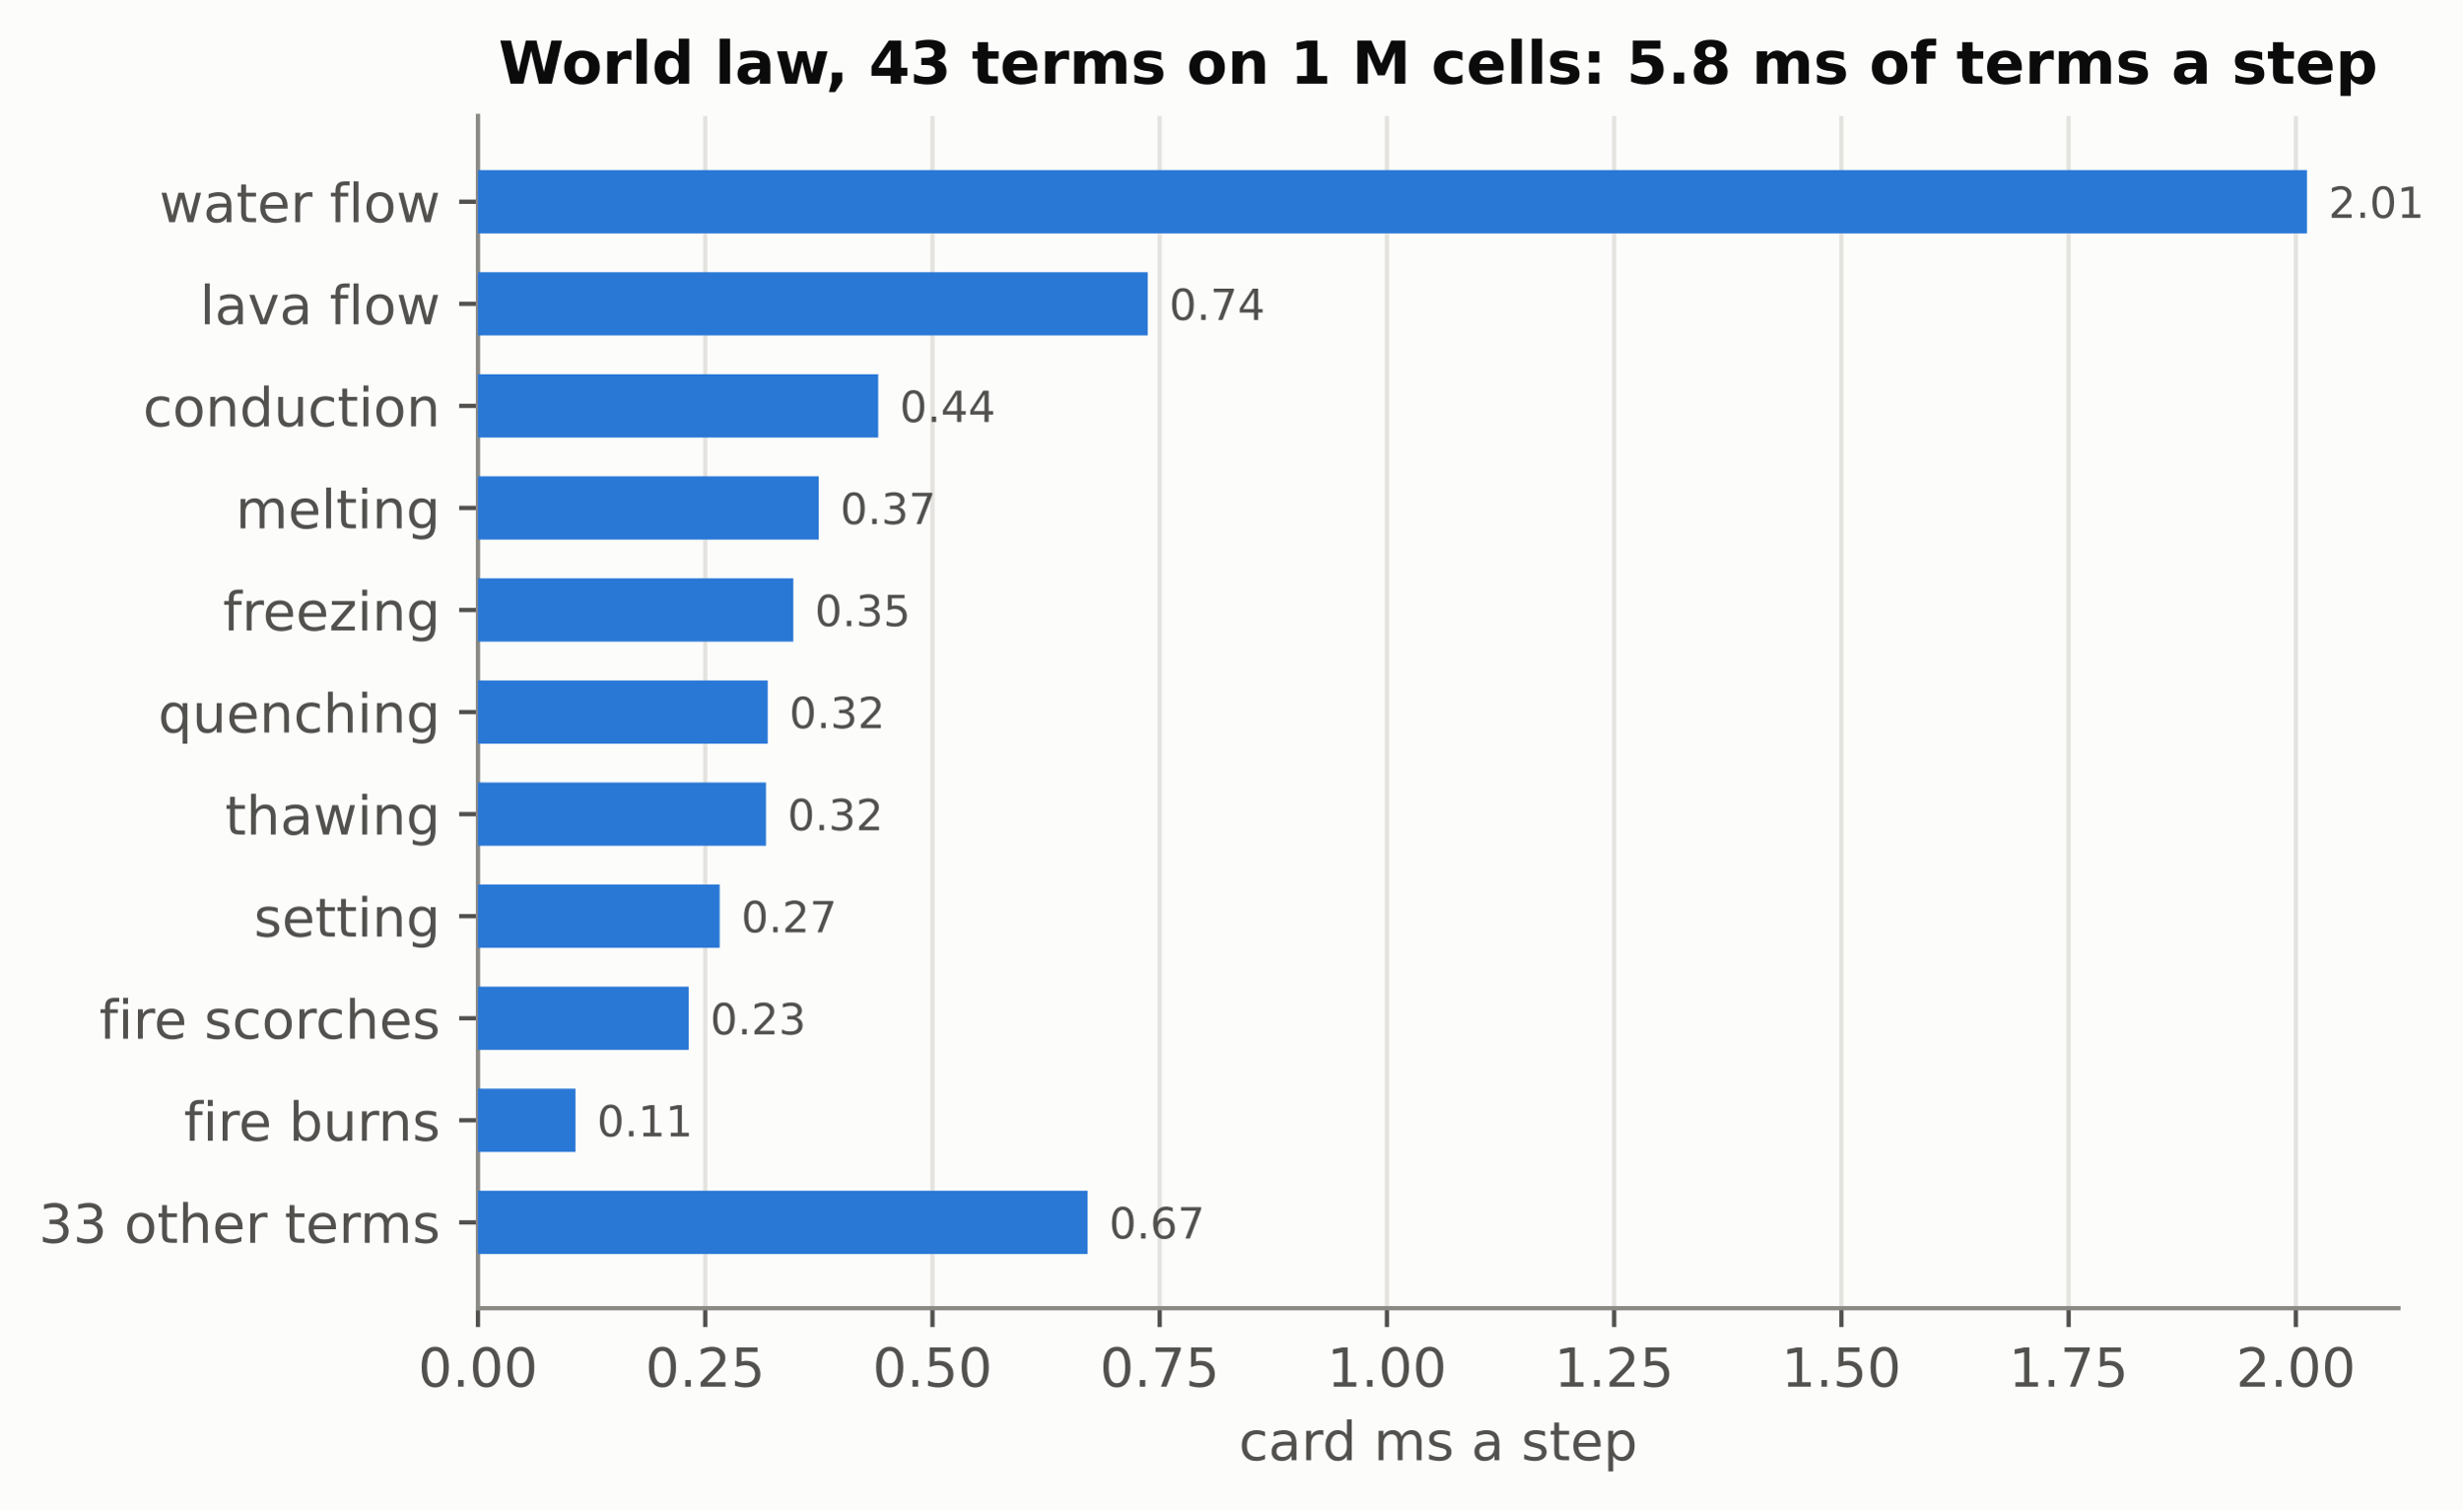
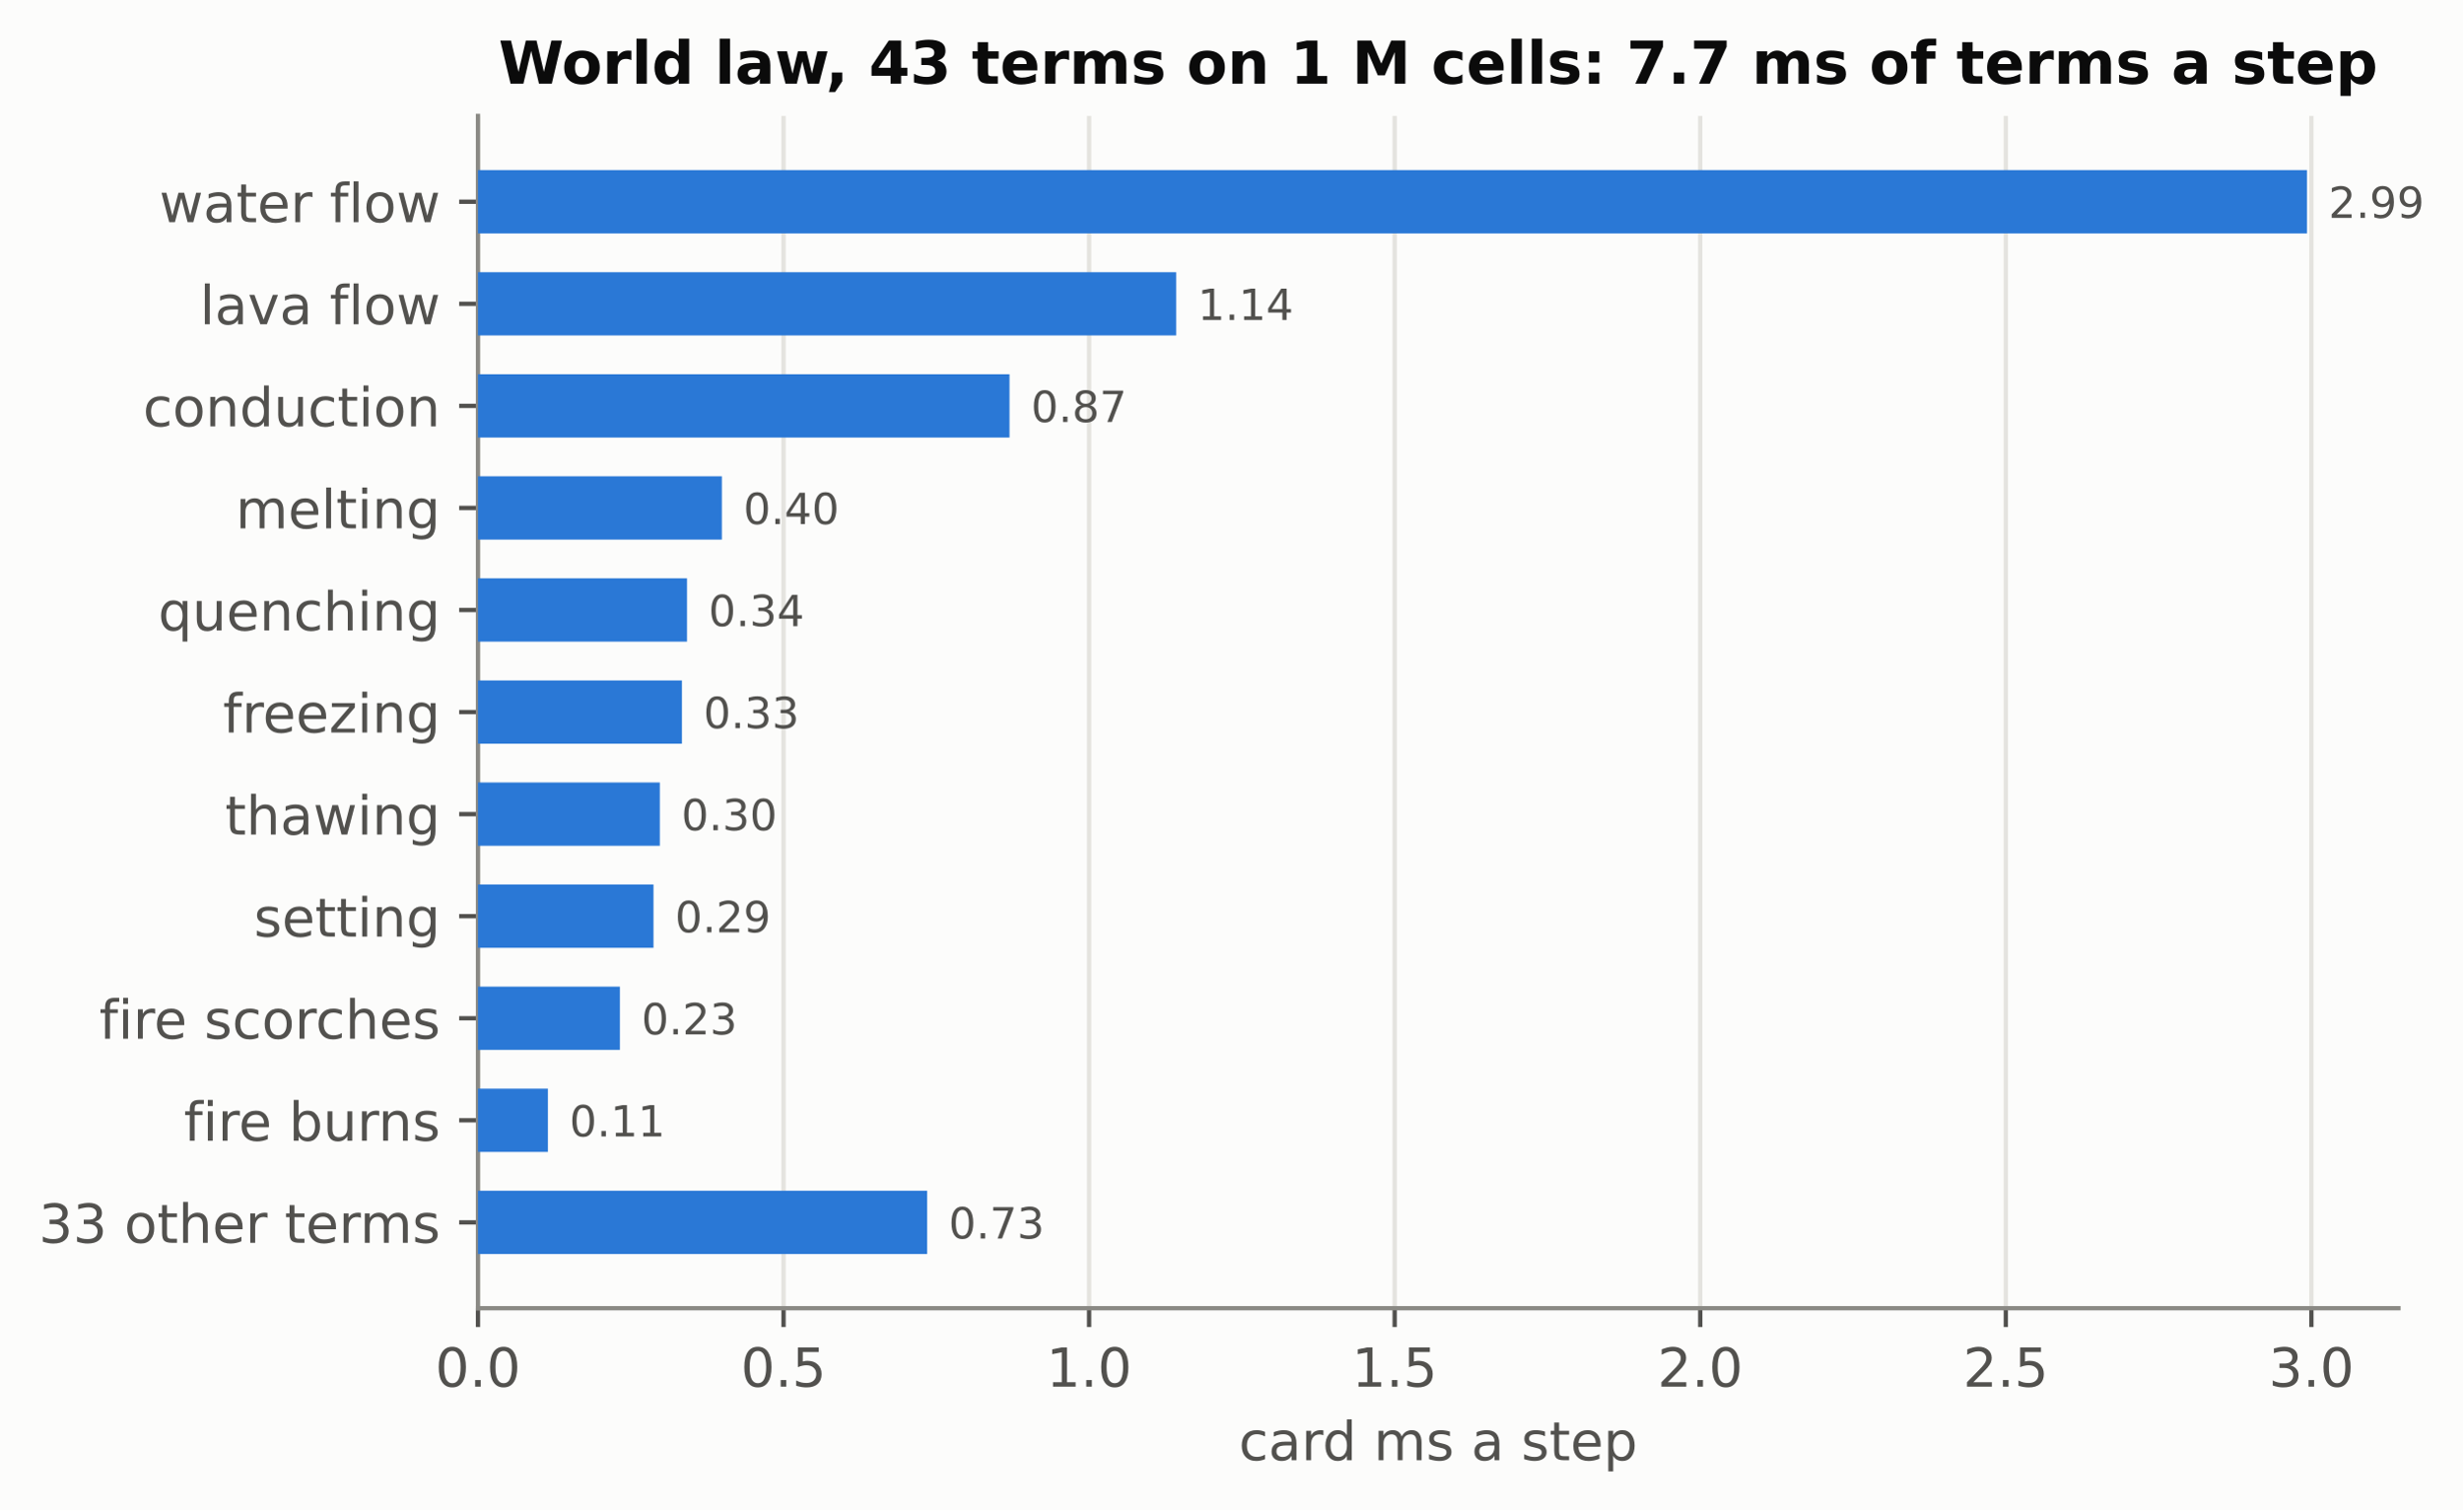
<svg xmlns="http://www.w3.org/2000/svg" xmlns:xlink="http://www.w3.org/1999/xlink" width="458.008pt" height="280.875pt" viewBox="0 0 458.008 280.875" version="1.1">
  <defs>
    <style type="text/css">*{stroke-linejoin: round; stroke-linecap: butt}</style>
  </defs>
  <g id="figure_1">
    <g id="patch_1">
      <path d="M 0 280.875  L 458.008 280.875  L 458.008 0  L 0 0  z " style="fill: #fcfcfb" />
    </g>
    <g id="axes_1">
      <g id="patch_2">
        <path d="M 88.881 243.318  L 446.001 243.318  L 446.001 21.558  L 88.881 21.558  z " style="fill: #fcfcfb" />
      </g>
      <g id="matplotlib.axis_1">
        <g id="xtick_1">
          <g id="line2d_1">
-             <path d="M 88.881 243.318  L 88.881 21.558  " clip-path="url(#p46166f552a)" style="fill: none; stroke: #e4e3df; stroke-width: 0.8; stroke-linecap: square" />
+             <path d="M 88.881 243.318  L 88.881 21.558  " clip-path="url(#p28a6471468)" style="fill: none; stroke: #e4e3df; stroke-width: 0.8; stroke-linecap: square" />
          </g>
          <g id="line2d_2">
            <defs>
-               <path id="mcd84eaebb2" d="M 0 0  L 0 3.5  " style="stroke: #52514e; stroke-width: 0.8" />
+               <path id="mc733ee55a8" d="M 0 0  L 0 3.5  " style="stroke: #52514e; stroke-width: 0.8" />
            </defs>
            <g>
-               <use xlink:href="#mcd84eaebb2" x="88.881" y="243.318" style="fill: #52514e; stroke: #52514e; stroke-width: 0.8" />
+               <use xlink:href="#mc733ee55a8" x="88.881" y="243.318" style="fill: #52514e; stroke: #52514e; stroke-width: 0.8" />
            </g>
          </g>
          <g id="text_1">
-             <text style="font-size: 10px; font-family: 'DejaVu Sans'; text-anchor: middle; fill: #52514e" x="88.881" y="257.917" transform="rotate(-0 88.88125 257.9167)">0.00</text>
+             <text style="font-size: 10px; font-family: 'DejaVu Sans'; text-anchor: middle; fill: #52514e" x="88.881" y="257.917" transform="rotate(-0 88.88125 257.9167)">0.0</text>
          </g>
        </g>
        <g id="xtick_2">
          <g id="line2d_3">
-             <path d="M 131.137 243.318  L 131.137 21.558  " clip-path="url(#p46166f552a)" style="fill: none; stroke: #e4e3df; stroke-width: 0.8; stroke-linecap: square" />
+             <path d="M 145.703 243.318  L 145.703 21.558  " clip-path="url(#p28a6471468)" style="fill: none; stroke: #e4e3df; stroke-width: 0.8; stroke-linecap: square" />
          </g>
          <g id="line2d_4">
            <g>
-               <use xlink:href="#mcd84eaebb2" x="131.137" y="243.318" style="fill: #52514e; stroke: #52514e; stroke-width: 0.8" />
+               <use xlink:href="#mc733ee55a8" x="145.703" y="243.318" style="fill: #52514e; stroke: #52514e; stroke-width: 0.8" />
            </g>
          </g>
          <g id="text_2">
-             <text style="font-size: 10px; font-family: 'DejaVu Sans'; text-anchor: middle; fill: #52514e" x="131.137" y="257.917" transform="rotate(-0 131.1375 257.9167)">0.25</text>
+             <text style="font-size: 10px; font-family: 'DejaVu Sans'; text-anchor: middle; fill: #52514e" x="145.703" y="257.917" transform="rotate(-0 145.7033 257.9167)">0.5</text>
          </g>
        </g>
        <g id="xtick_3">
          <g id="line2d_5">
-             <path d="M 173.394 243.318  L 173.394 21.558  " clip-path="url(#p46166f552a)" style="fill: none; stroke: #e4e3df; stroke-width: 0.8; stroke-linecap: square" />
+             <path d="M 202.525 243.318  L 202.525 21.558  " clip-path="url(#p28a6471468)" style="fill: none; stroke: #e4e3df; stroke-width: 0.8; stroke-linecap: square" />
          </g>
          <g id="line2d_6">
            <g>
-               <use xlink:href="#mcd84eaebb2" x="173.394" y="243.318" style="fill: #52514e; stroke: #52514e; stroke-width: 0.8" />
+               <use xlink:href="#mc733ee55a8" x="202.525" y="243.318" style="fill: #52514e; stroke: #52514e; stroke-width: 0.8" />
            </g>
          </g>
          <g id="text_3">
-             <text style="font-size: 10px; font-family: 'DejaVu Sans'; text-anchor: middle; fill: #52514e" x="173.394" y="257.917" transform="rotate(-0 173.3937 257.9167)">0.50</text>
+             <text style="font-size: 10px; font-family: 'DejaVu Sans'; text-anchor: middle; fill: #52514e" x="202.525" y="257.917" transform="rotate(-0 202.5254 257.9167)">1.0</text>
          </g>
        </g>
        <g id="xtick_4">
          <g id="line2d_7">
-             <path d="M 215.65 243.318  L 215.65 21.558  " clip-path="url(#p46166f552a)" style="fill: none; stroke: #e4e3df; stroke-width: 0.8; stroke-linecap: square" />
+             <path d="M 259.347 243.318  L 259.347 21.558  " clip-path="url(#p28a6471468)" style="fill: none; stroke: #e4e3df; stroke-width: 0.8; stroke-linecap: square" />
          </g>
          <g id="line2d_8">
            <g>
-               <use xlink:href="#mcd84eaebb2" x="215.65" y="243.318" style="fill: #52514e; stroke: #52514e; stroke-width: 0.8" />
+               <use xlink:href="#mc733ee55a8" x="259.347" y="243.318" style="fill: #52514e; stroke: #52514e; stroke-width: 0.8" />
            </g>
          </g>
          <g id="text_4">
-             <text style="font-size: 10px; font-family: 'DejaVu Sans'; text-anchor: middle; fill: #52514e" x="215.65" y="257.917" transform="rotate(-0 215.6499 257.9167)">0.75</text>
+             <text style="font-size: 10px; font-family: 'DejaVu Sans'; text-anchor: middle; fill: #52514e" x="259.347" y="257.917" transform="rotate(-0 259.3475 257.9167)">1.5</text>
          </g>
        </g>
        <g id="xtick_5">
          <g id="line2d_9">
-             <path d="M 257.906 243.318  L 257.906 21.558  " clip-path="url(#p46166f552a)" style="fill: none; stroke: #e4e3df; stroke-width: 0.8; stroke-linecap: square" />
+             <path d="M 316.17 243.318  L 316.17 21.558  " clip-path="url(#p28a6471468)" style="fill: none; stroke: #e4e3df; stroke-width: 0.8; stroke-linecap: square" />
          </g>
          <g id="line2d_10">
            <g>
-               <use xlink:href="#mcd84eaebb2" x="257.906" y="243.318" style="fill: #52514e; stroke: #52514e; stroke-width: 0.8" />
+               <use xlink:href="#mc733ee55a8" x="316.17" y="243.318" style="fill: #52514e; stroke: #52514e; stroke-width: 0.8" />
            </g>
          </g>
          <g id="text_5">
-             <text style="font-size: 10px; font-family: 'DejaVu Sans'; text-anchor: middle; fill: #52514e" x="257.906" y="257.917" transform="rotate(-0 257.9062 257.9167)">1.00</text>
+             <text style="font-size: 10px; font-family: 'DejaVu Sans'; text-anchor: middle; fill: #52514e" x="316.17" y="257.917" transform="rotate(-0 316.1695 257.9167)">2.0</text>
          </g>
        </g>
        <g id="xtick_6">
          <g id="line2d_11">
-             <path d="M 300.162 243.318  L 300.162 21.558  " clip-path="url(#p46166f552a)" style="fill: none; stroke: #e4e3df; stroke-width: 0.8; stroke-linecap: square" />
+             <path d="M 372.992 243.318  L 372.992 21.558  " clip-path="url(#p28a6471468)" style="fill: none; stroke: #e4e3df; stroke-width: 0.8; stroke-linecap: square" />
          </g>
          <g id="line2d_12">
            <g>
-               <use xlink:href="#mcd84eaebb2" x="300.162" y="243.318" style="fill: #52514e; stroke: #52514e; stroke-width: 0.8" />
+               <use xlink:href="#mc733ee55a8" x="372.992" y="243.318" style="fill: #52514e; stroke: #52514e; stroke-width: 0.8" />
            </g>
          </g>
          <g id="text_6">
-             <text style="font-size: 10px; font-family: 'DejaVu Sans'; text-anchor: middle; fill: #52514e" x="300.162" y="257.917" transform="rotate(-0 300.1624 257.9167)">1.25</text>
+             <text style="font-size: 10px; font-family: 'DejaVu Sans'; text-anchor: middle; fill: #52514e" x="372.992" y="257.917" transform="rotate(-0 372.9916 257.9167)">2.5</text>
          </g>
        </g>
        <g id="xtick_7">
          <g id="line2d_13">
-             <path d="M 342.419 243.318  L 342.419 21.558  " clip-path="url(#p46166f552a)" style="fill: none; stroke: #e4e3df; stroke-width: 0.8; stroke-linecap: square" />
+             <path d="M 429.814 243.318  L 429.814 21.558  " clip-path="url(#p28a6471468)" style="fill: none; stroke: #e4e3df; stroke-width: 0.8; stroke-linecap: square" />
          </g>
          <g id="line2d_14">
            <g>
-               <use xlink:href="#mcd84eaebb2" x="342.419" y="243.318" style="fill: #52514e; stroke: #52514e; stroke-width: 0.8" />
+               <use xlink:href="#mc733ee55a8" x="429.814" y="243.318" style="fill: #52514e; stroke: #52514e; stroke-width: 0.8" />
            </g>
          </g>
          <g id="text_7">
-             <text style="font-size: 10px; font-family: 'DejaVu Sans'; text-anchor: middle; fill: #52514e" x="342.419" y="257.917" transform="rotate(-0 342.4186 257.9167)">1.50</text>
-           </g>
-         </g>
-         <g id="xtick_8">
-           <g id="line2d_15">
-             <path d="M 384.675 243.318  L 384.675 21.558  " clip-path="url(#p46166f552a)" style="fill: none; stroke: #e4e3df; stroke-width: 0.8; stroke-linecap: square" />
-           </g>
-           <g id="line2d_16">
-             <g>
-               <use xlink:href="#mcd84eaebb2" x="384.675" y="243.318" style="fill: #52514e; stroke: #52514e; stroke-width: 0.8" />
-             </g>
-           </g>
-           <g id="text_8">
-             <text style="font-size: 10px; font-family: 'DejaVu Sans'; text-anchor: middle; fill: #52514e" x="384.675" y="257.917" transform="rotate(-0 384.6748 257.9167)">1.75</text>
-           </g>
-         </g>
-         <g id="xtick_9">
-           <g id="line2d_17">
-             <path d="M 426.931 243.318  L 426.931 21.558  " clip-path="url(#p46166f552a)" style="fill: none; stroke: #e4e3df; stroke-width: 0.8; stroke-linecap: square" />
-           </g>
-           <g id="line2d_18">
-             <g>
-               <use xlink:href="#mcd84eaebb2" x="426.931" y="243.318" style="fill: #52514e; stroke: #52514e; stroke-width: 0.8" />
-             </g>
-           </g>
-           <g id="text_9">
-             <text style="font-size: 10px; font-family: 'DejaVu Sans'; text-anchor: middle; fill: #52514e" x="426.931" y="257.917" transform="rotate(-0 426.9311 257.9167)">2.00</text>
-           </g>
-         </g>
-         <g id="text_10">
+             <text style="font-size: 10px; font-family: 'DejaVu Sans'; text-anchor: middle; fill: #52514e" x="429.814" y="257.917" transform="rotate(-0 429.8137 257.9167)">3.0</text>
+           </g>
+         </g>
+         <g id="text_8">
          <text style="font-size: 10px; font-family: 'DejaVu Sans'; text-anchor: middle; fill: #52514e" x="267.441" y="271.595" transform="rotate(-0 267.4413 271.5948)">card ms a step</text>
        </g>
      </g>
      <g id="matplotlib.axis_2">
        <g id="ytick_1">
+           <g id="line2d_15">
+             <defs>
+               <path id="m2b525976d4" d="M 0 0  L -3.5 0  " style="stroke: #52514e; stroke-width: 0.8" />
+             </defs>
+             <g>
+               <use xlink:href="#m2b525976d4" x="88.881" y="37.523" style="fill: #52514e; stroke: #52514e; stroke-width: 0.8" />
+             </g>
+           </g>
+           <g id="text_9">
+             <text style="font-size: 10px; font-family: 'DejaVu Sans'; text-anchor: end; fill: #52514e" x="81.881" y="41.322" transform="rotate(-0 81.88125 41.32225)">water flow</text>
+           </g>
+         </g>
+         <g id="ytick_2">
+           <g id="line2d_16">
+             <g>
+               <use xlink:href="#m2b525976d4" x="88.881" y="56.506" style="fill: #52514e; stroke: #52514e; stroke-width: 0.8" />
+             </g>
+           </g>
+           <g id="text_10">
+             <text style="font-size: 10px; font-family: 'DejaVu Sans'; text-anchor: end; fill: #52514e" x="81.881" y="60.305" transform="rotate(-0 81.88125 60.3053)">lava flow</text>
+           </g>
+         </g>
+         <g id="ytick_3">
+           <g id="line2d_17">
+             <g>
+               <use xlink:href="#m2b525976d4" x="88.881" y="75.489" style="fill: #52514e; stroke: #52514e; stroke-width: 0.8" />
+             </g>
+           </g>
+           <g id="text_11">
+             <text style="font-size: 10px; font-family: 'DejaVu Sans'; text-anchor: end; fill: #52514e" x="81.881" y="79.288" transform="rotate(-0 81.88125 79.28835)">conduction</text>
+           </g>
+         </g>
+         <g id="ytick_4">
+           <g id="line2d_18">
+             <g>
+               <use xlink:href="#m2b525976d4" x="88.881" y="94.472" style="fill: #52514e; stroke: #52514e; stroke-width: 0.8" />
+             </g>
+           </g>
+           <g id="text_12">
+             <text style="font-size: 10px; font-family: 'DejaVu Sans'; text-anchor: end; fill: #52514e" x="81.881" y="98.271" transform="rotate(-0 81.88125 98.2714)">melting</text>
+           </g>
+         </g>
+         <g id="ytick_5">
          <g id="line2d_19">
-             <defs>
-               <path id="m7475b176ea" d="M 0 0  L -3.5 0  " style="stroke: #52514e; stroke-width: 0.8" />
-             </defs>
-             <g>
-               <use xlink:href="#m7475b176ea" x="88.881" y="37.523" style="fill: #52514e; stroke: #52514e; stroke-width: 0.8" />
-             </g>
-           </g>
-           <g id="text_11">
-             <text style="font-size: 10px; font-family: 'DejaVu Sans'; text-anchor: end; fill: #52514e" x="81.881" y="41.322" transform="rotate(-0 81.88125 41.32225)">water flow</text>
-           </g>
-         </g>
-         <g id="ytick_2">
+             <g>
+               <use xlink:href="#m2b525976d4" x="88.881" y="113.455" style="fill: #52514e; stroke: #52514e; stroke-width: 0.8" />
+             </g>
+           </g>
+           <g id="text_13">
+             <text style="font-size: 10px; font-family: 'DejaVu Sans'; text-anchor: end; fill: #52514e" x="81.881" y="117.254" transform="rotate(-0 81.88125 117.2544)">quenching</text>
+           </g>
+         </g>
+         <g id="ytick_6">
          <g id="line2d_20">
            <g>
-               <use xlink:href="#m7475b176ea" x="88.881" y="56.506" style="fill: #52514e; stroke: #52514e; stroke-width: 0.8" />
-             </g>
-           </g>
-           <g id="text_12">
-             <text style="font-size: 10px; font-family: 'DejaVu Sans'; text-anchor: end; fill: #52514e" x="81.881" y="60.305" transform="rotate(-0 81.88125 60.3053)">lava flow</text>
-           </g>
-         </g>
-         <g id="ytick_3">
+               <use xlink:href="#m2b525976d4" x="88.881" y="132.438" style="fill: #52514e; stroke: #52514e; stroke-width: 0.8" />
+             </g>
+           </g>
+           <g id="text_14">
+             <text style="font-size: 10px; font-family: 'DejaVu Sans'; text-anchor: end; fill: #52514e" x="81.881" y="136.238" transform="rotate(-0 81.88125 136.2375)">freezing</text>
+           </g>
+         </g>
+         <g id="ytick_7">
          <g id="line2d_21">
            <g>
-               <use xlink:href="#m7475b176ea" x="88.881" y="75.489" style="fill: #52514e; stroke: #52514e; stroke-width: 0.8" />
-             </g>
-           </g>
-           <g id="text_13">
-             <text style="font-size: 10px; font-family: 'DejaVu Sans'; text-anchor: end; fill: #52514e" x="81.881" y="79.288" transform="rotate(-0 81.88125 79.28835)">conduction</text>
-           </g>
-         </g>
-         <g id="ytick_4">
+               <use xlink:href="#m2b525976d4" x="88.881" y="151.421" style="fill: #52514e; stroke: #52514e; stroke-width: 0.8" />
+             </g>
+           </g>
+           <g id="text_15">
+             <text style="font-size: 10px; font-family: 'DejaVu Sans'; text-anchor: end; fill: #52514e" x="81.881" y="155.221" transform="rotate(-0 81.88125 155.2206)">thawing</text>
+           </g>
+         </g>
+         <g id="ytick_8">
          <g id="line2d_22">
            <g>
-               <use xlink:href="#m7475b176ea" x="88.881" y="94.472" style="fill: #52514e; stroke: #52514e; stroke-width: 0.8" />
-             </g>
-           </g>
-           <g id="text_14">
-             <text style="font-size: 10px; font-family: 'DejaVu Sans'; text-anchor: end; fill: #52514e" x="81.881" y="98.271" transform="rotate(-0 81.88125 98.2714)">melting</text>
-           </g>
-         </g>
-         <g id="ytick_5">
+               <use xlink:href="#m2b525976d4" x="88.881" y="170.404" style="fill: #52514e; stroke: #52514e; stroke-width: 0.8" />
+             </g>
+           </g>
+           <g id="text_16">
+             <text style="font-size: 10px; font-family: 'DejaVu Sans'; text-anchor: end; fill: #52514e" x="81.881" y="174.204" transform="rotate(-0 81.88125 174.2036)">setting</text>
+           </g>
+         </g>
+         <g id="ytick_9">
          <g id="line2d_23">
            <g>
-               <use xlink:href="#m7475b176ea" x="88.881" y="113.455" style="fill: #52514e; stroke: #52514e; stroke-width: 0.8" />
-             </g>
-           </g>
-           <g id="text_15">
-             <text style="font-size: 10px; font-family: 'DejaVu Sans'; text-anchor: end; fill: #52514e" x="81.881" y="117.254" transform="rotate(-0 81.88125 117.2544)">freezing</text>
-           </g>
-         </g>
-         <g id="ytick_6">
+               <use xlink:href="#m2b525976d4" x="88.881" y="189.387" style="fill: #52514e; stroke: #52514e; stroke-width: 0.8" />
+             </g>
+           </g>
+           <g id="text_17">
+             <text style="font-size: 10px; font-family: 'DejaVu Sans'; text-anchor: end; fill: #52514e" x="81.881" y="193.187" transform="rotate(-0 81.88125 193.1867)">fire scorches</text>
+           </g>
+         </g>
+         <g id="ytick_10">
          <g id="line2d_24">
            <g>
-               <use xlink:href="#m7475b176ea" x="88.881" y="132.438" style="fill: #52514e; stroke: #52514e; stroke-width: 0.8" />
-             </g>
-           </g>
-           <g id="text_16">
-             <text style="font-size: 10px; font-family: 'DejaVu Sans'; text-anchor: end; fill: #52514e" x="81.881" y="136.238" transform="rotate(-0 81.88125 136.2375)">quenching</text>
-           </g>
-         </g>
-         <g id="ytick_7">
+               <use xlink:href="#m2b525976d4" x="88.881" y="208.37" style="fill: #52514e; stroke: #52514e; stroke-width: 0.8" />
+             </g>
+           </g>
+           <g id="text_18">
+             <text style="font-size: 10px; font-family: 'DejaVu Sans'; text-anchor: end; fill: #52514e" x="81.881" y="212.17" transform="rotate(-0 81.88125 212.1697)">fire burns</text>
+           </g>
+         </g>
+         <g id="ytick_11">
          <g id="line2d_25">
            <g>
-               <use xlink:href="#m7475b176ea" x="88.881" y="151.421" style="fill: #52514e; stroke: #52514e; stroke-width: 0.8" />
-             </g>
-           </g>
-           <g id="text_17">
-             <text style="font-size: 10px; font-family: 'DejaVu Sans'; text-anchor: end; fill: #52514e" x="81.881" y="155.221" transform="rotate(-0 81.88125 155.2206)">thawing</text>
-           </g>
-         </g>
-         <g id="ytick_8">
-           <g id="line2d_26">
-             <g>
-               <use xlink:href="#m7475b176ea" x="88.881" y="170.404" style="fill: #52514e; stroke: #52514e; stroke-width: 0.8" />
-             </g>
-           </g>
-           <g id="text_18">
-             <text style="font-size: 10px; font-family: 'DejaVu Sans'; text-anchor: end; fill: #52514e" x="81.881" y="174.204" transform="rotate(-0 81.88125 174.2036)">setting</text>
-           </g>
-         </g>
-         <g id="ytick_9">
-           <g id="line2d_27">
-             <g>
-               <use xlink:href="#m7475b176ea" x="88.881" y="189.387" style="fill: #52514e; stroke: #52514e; stroke-width: 0.8" />
+               <use xlink:href="#m2b525976d4" x="88.881" y="227.354" style="fill: #52514e; stroke: #52514e; stroke-width: 0.8" />
            </g>
          </g>
          <g id="text_19">
-             <text style="font-size: 10px; font-family: 'DejaVu Sans'; text-anchor: end; fill: #52514e" x="81.881" y="193.187" transform="rotate(-0 81.88125 193.1867)">fire scorches</text>
-           </g>
-         </g>
-         <g id="ytick_10">
-           <g id="line2d_28">
-             <g>
-               <use xlink:href="#m7475b176ea" x="88.881" y="208.37" style="fill: #52514e; stroke: #52514e; stroke-width: 0.8" />
-             </g>
-           </g>
-           <g id="text_20">
-             <text style="font-size: 10px; font-family: 'DejaVu Sans'; text-anchor: end; fill: #52514e" x="81.881" y="212.17" transform="rotate(-0 81.88125 212.1697)">fire burns</text>
-           </g>
-         </g>
-         <g id="ytick_11">
-           <g id="line2d_29">
-             <g>
-               <use xlink:href="#m7475b176ea" x="88.881" y="227.354" style="fill: #52514e; stroke: #52514e; stroke-width: 0.8" />
-             </g>
-           </g>
-           <g id="text_21">
            <text style="font-size: 10px; font-family: 'DejaVu Sans'; text-anchor: end; fill: #52514e" x="81.881" y="231.153" transform="rotate(-0 81.88125 231.1528)">33 other terms</text>
          </g>
        </g>
      </g>
      <g id="patch_3">
        <path d="M 88.881 243.318  L 88.881 21.558  " style="fill: none; stroke: #8a8984; stroke-width: 0.8; stroke-linejoin: miter; stroke-linecap: square" />
      </g>
      <g id="patch_4">
        <path d="M 88.881 243.318  L 446.001 243.318  " style="fill: none; stroke: #8a8984; stroke-width: 0.8; stroke-linejoin: miter; stroke-linecap: square" />
      </g>
      <g id="patch_5">
-         <path d="M 88.881 43.408  L 428.996 43.408  L 428.996 31.638  L 88.881 31.638  z " clip-path="url(#p46166f552a)" style="fill: #2a78d6" />
+         <path d="M 88.881 43.408  L 428.996 43.408  L 428.996 31.638  L 88.881 31.638  z " clip-path="url(#p28a6471468)" style="fill: #2a78d6" />
      </g>
      <g id="patch_6">
-         <path d="M 88.881 62.391  L 213.422 62.391  L 213.422 50.621  L 88.881 50.621  z " clip-path="url(#p46166f552a)" style="fill: #2a78d6" />
+         <path d="M 88.881 62.391  L 218.709 62.391  L 218.709 50.621  L 88.881 50.621  z " clip-path="url(#p28a6471468)" style="fill: #2a78d6" />
      </g>
      <g id="patch_7">
-         <path d="M 88.881 81.374  L 163.309 81.374  L 163.309 69.604  L 88.881 69.604  z " clip-path="url(#p46166f552a)" style="fill: #2a78d6" />
+         <path d="M 88.881 81.374  L 187.722 81.374  L 187.722 69.604  L 88.881 69.604  z " clip-path="url(#p28a6471468)" style="fill: #2a78d6" />
      </g>
      <g id="patch_8">
-         <path d="M 88.881 100.357  L 152.244 100.357  L 152.244 88.587  L 88.881 88.587  z " clip-path="url(#p46166f552a)" style="fill: #2a78d6" />
+         <path d="M 88.881 100.357  L 134.231 100.357  L 134.231 88.587  L 88.881 88.587  z " clip-path="url(#p28a6471468)" style="fill: #2a78d6" />
      </g>
      <g id="patch_9">
-         <path d="M 88.881 119.34  L 147.521 119.34  L 147.521 107.57  L 88.881 107.57  z " clip-path="url(#p46166f552a)" style="fill: #2a78d6" />
+         <path d="M 88.881 119.34  L 127.751 119.34  L 127.751 107.57  L 88.881 107.57  z " clip-path="url(#p28a6471468)" style="fill: #2a78d6" />
      </g>
      <g id="patch_10">
-         <path d="M 88.881 138.323  L 142.764 138.323  L 142.764 126.554  L 88.881 126.554  z " clip-path="url(#p46166f552a)" style="fill: #2a78d6" />
+         <path d="M 88.881 138.323  L 126.808 138.323  L 126.808 126.554  L 88.881 126.554  z " clip-path="url(#p28a6471468)" style="fill: #2a78d6" />
      </g>
      <g id="patch_11">
-         <path d="M 88.881 157.306  L 142.438 157.306  L 142.438 145.537  L 88.881 145.537  z " clip-path="url(#p46166f552a)" style="fill: #2a78d6" />
+         <path d="M 88.881 157.306  L 122.695 157.306  L 122.695 145.537  L 88.881 145.537  z " clip-path="url(#p28a6471468)" style="fill: #2a78d6" />
      </g>
      <g id="patch_12">
-         <path d="M 88.881 176.289  L 133.828 176.289  L 133.828 164.52  L 88.881 164.52  z " clip-path="url(#p46166f552a)" style="fill: #2a78d6" />
+         <path d="M 88.881 176.289  L 121.52 176.289  L 121.52 164.52  L 88.881 164.52  z " clip-path="url(#p28a6471468)" style="fill: #2a78d6" />
      </g>
      <g id="patch_13">
-         <path d="M 88.881 195.272  L 128.067 195.272  L 128.067 183.503  L 88.881 183.503  z " clip-path="url(#p46166f552a)" style="fill: #2a78d6" />
+         <path d="M 88.881 195.272  L 115.274 195.272  L 115.274 183.503  L 88.881 183.503  z " clip-path="url(#p28a6471468)" style="fill: #2a78d6" />
      </g>
      <g id="patch_14">
-         <path d="M 88.881 214.255  L 107.012 214.255  L 107.012 202.486  L 88.881 202.486  z " clip-path="url(#p46166f552a)" style="fill: #2a78d6" />
+         <path d="M 88.881 214.255  L 101.885 214.255  L 101.885 202.486  L 88.881 202.486  z " clip-path="url(#p28a6471468)" style="fill: #2a78d6" />
      </g>
      <g id="patch_15">
-         <path d="M 88.881 233.238  L 202.239 233.238  L 202.239 221.469  L 88.881 221.469  z " clip-path="url(#p46166f552a)" style="fill: #2a78d6" />
+         <path d="M 88.881 233.238  L 172.406 233.238  L 172.406 221.469  L 88.881 221.469  z " clip-path="url(#p28a6471468)" style="fill: #2a78d6" />
+       </g>
+       <g id="text_20">
+         <text style="font-size: 8px; font-family: 'DejaVu Sans'; text-anchor: start; fill: #52514e" x="432.996" y="40.523" transform="rotate(-0 432.9955 40.52303)">2.99</text>
+       </g>
+       <g id="text_21">
+         <text style="font-size: 8px; font-family: 'DejaVu Sans'; text-anchor: start; fill: #52514e" x="222.709" y="59.506" transform="rotate(-0 222.7091 59.50608)">1.14</text>
      </g>
      <g id="text_22">
-         <text style="font-size: 8px; font-family: 'DejaVu Sans'; text-anchor: start; fill: #52514e" x="432.996" y="40.523" transform="rotate(-0 432.9955 40.52303)">2.01</text>
+         <text style="font-size: 8px; font-family: 'DejaVu Sans'; text-anchor: start; fill: #52514e" x="191.722" y="78.489" transform="rotate(-0 191.7223 78.48913)">0.87</text>
      </g>
      <g id="text_23">
-         <text style="font-size: 8px; font-family: 'DejaVu Sans'; text-anchor: start; fill: #52514e" x="217.422" y="59.506" transform="rotate(-0 217.4219 59.50608)">0.74</text>
+         <text style="font-size: 8px; font-family: 'DejaVu Sans'; text-anchor: start; fill: #52514e" x="138.231" y="97.472" transform="rotate(-0 138.2315 97.47218)">0.40</text>
      </g>
      <g id="text_24">
-         <text style="font-size: 8px; font-family: 'DejaVu Sans'; text-anchor: start; fill: #52514e" x="167.309" y="78.489" transform="rotate(-0 167.3088 78.48913)">0.44</text>
+         <text style="font-size: 8px; font-family: 'DejaVu Sans'; text-anchor: start; fill: #52514e" x="131.751" y="116.455" transform="rotate(-0 131.7514 116.4552)">0.34</text>
      </g>
      <g id="text_25">
-         <text style="font-size: 8px; font-family: 'DejaVu Sans'; text-anchor: start; fill: #52514e" x="156.244" y="97.472" transform="rotate(-0 156.2441 97.47218)">0.37</text>
+         <text style="font-size: 8px; font-family: 'DejaVu Sans'; text-anchor: start; fill: #52514e" x="130.808" y="135.438" transform="rotate(-0 130.8084 135.4383)">0.33</text>
      </g>
      <g id="text_26">
-         <text style="font-size: 8px; font-family: 'DejaVu Sans'; text-anchor: start; fill: #52514e" x="151.521" y="116.455" transform="rotate(-0 151.5213 116.4552)">0.35</text>
+         <text style="font-size: 8px; font-family: 'DejaVu Sans'; text-anchor: start; fill: #52514e" x="126.695" y="154.421" transform="rotate(-0 126.6952 154.4213)">0.30</text>
      </g>
      <g id="text_27">
-         <text style="font-size: 8px; font-family: 'DejaVu Sans'; text-anchor: start; fill: #52514e" x="146.764" y="135.438" transform="rotate(-0 146.7637 135.4383)">0.32</text>
+         <text style="font-size: 8px; font-family: 'DejaVu Sans'; text-anchor: start; fill: #52514e" x="125.52" y="173.404" transform="rotate(-0 125.5203 173.4044)">0.29</text>
      </g>
      <g id="text_28">
-         <text style="font-size: 8px; font-family: 'DejaVu Sans'; text-anchor: start; fill: #52514e" x="146.438" y="154.421" transform="rotate(-0 146.4378 154.4213)">0.32</text>
+         <text style="font-size: 8px; font-family: 'DejaVu Sans'; text-anchor: start; fill: #52514e" x="119.274" y="192.387" transform="rotate(-0 119.2743 192.3874)">0.23</text>
      </g>
      <g id="text_29">
-         <text style="font-size: 8px; font-family: 'DejaVu Sans'; text-anchor: start; fill: #52514e" x="137.828" y="173.404" transform="rotate(-0 137.8284 173.4044)">0.27</text>
+         <text style="font-size: 8px; font-family: 'DejaVu Sans'; text-anchor: start; fill: #52514e" x="105.885" y="211.37" transform="rotate(-0 105.8845 211.3705)">0.11</text>
      </g>
      <g id="text_30">
-         <text style="font-size: 8px; font-family: 'DejaVu Sans'; text-anchor: start; fill: #52514e" x="132.067" y="192.387" transform="rotate(-0 132.0667 192.3874)">0.23</text>
+         <text style="font-size: 8px; font-family: 'DejaVu Sans'; text-anchor: start; fill: #52514e" x="176.406" y="230.354" transform="rotate(-0 176.4063 230.3535)">0.73</text>
      </g>
      <g id="text_31">
-         <text style="font-size: 8px; font-family: 'DejaVu Sans'; text-anchor: start; fill: #52514e" x="111.012" y="211.37" transform="rotate(-0 111.0125 211.3705)">0.11</text>
-       </g>
-       <g id="text_32">
-         <text style="font-size: 8px; font-family: 'DejaVu Sans'; text-anchor: start; fill: #52514e" x="206.239" y="230.354" transform="rotate(-0 206.239 230.3535)">0.67</text>
-       </g>
-       <g id="text_33">
-         <text style="font-weight: 700; font-size: 11px; font-family: 'DejaVu Sans'; text-anchor: middle; fill: #0b0b0b" x="267.441" y="15.558" transform="rotate(-0 267.4413 15.55828)">World law, 43 terms on 1 M cells: 5.8 ms of terms a step</text>
+         <text style="font-weight: 700; font-size: 11px; font-family: 'DejaVu Sans'; text-anchor: middle; fill: #0b0b0b" x="267.441" y="15.558" transform="rotate(-0 267.4413 15.55828)">World law, 43 terms on 1 M cells: 7.7 ms of terms a step</text>
      </g>
    </g>
  </g>
  <defs>
-     <clipPath id="p46166f552a">
+     <clipPath id="p28a6471468">
      <rect x="88.881" y="21.558" width="357.12" height="221.76" />
    </clipPath>
  </defs>
</svg>
